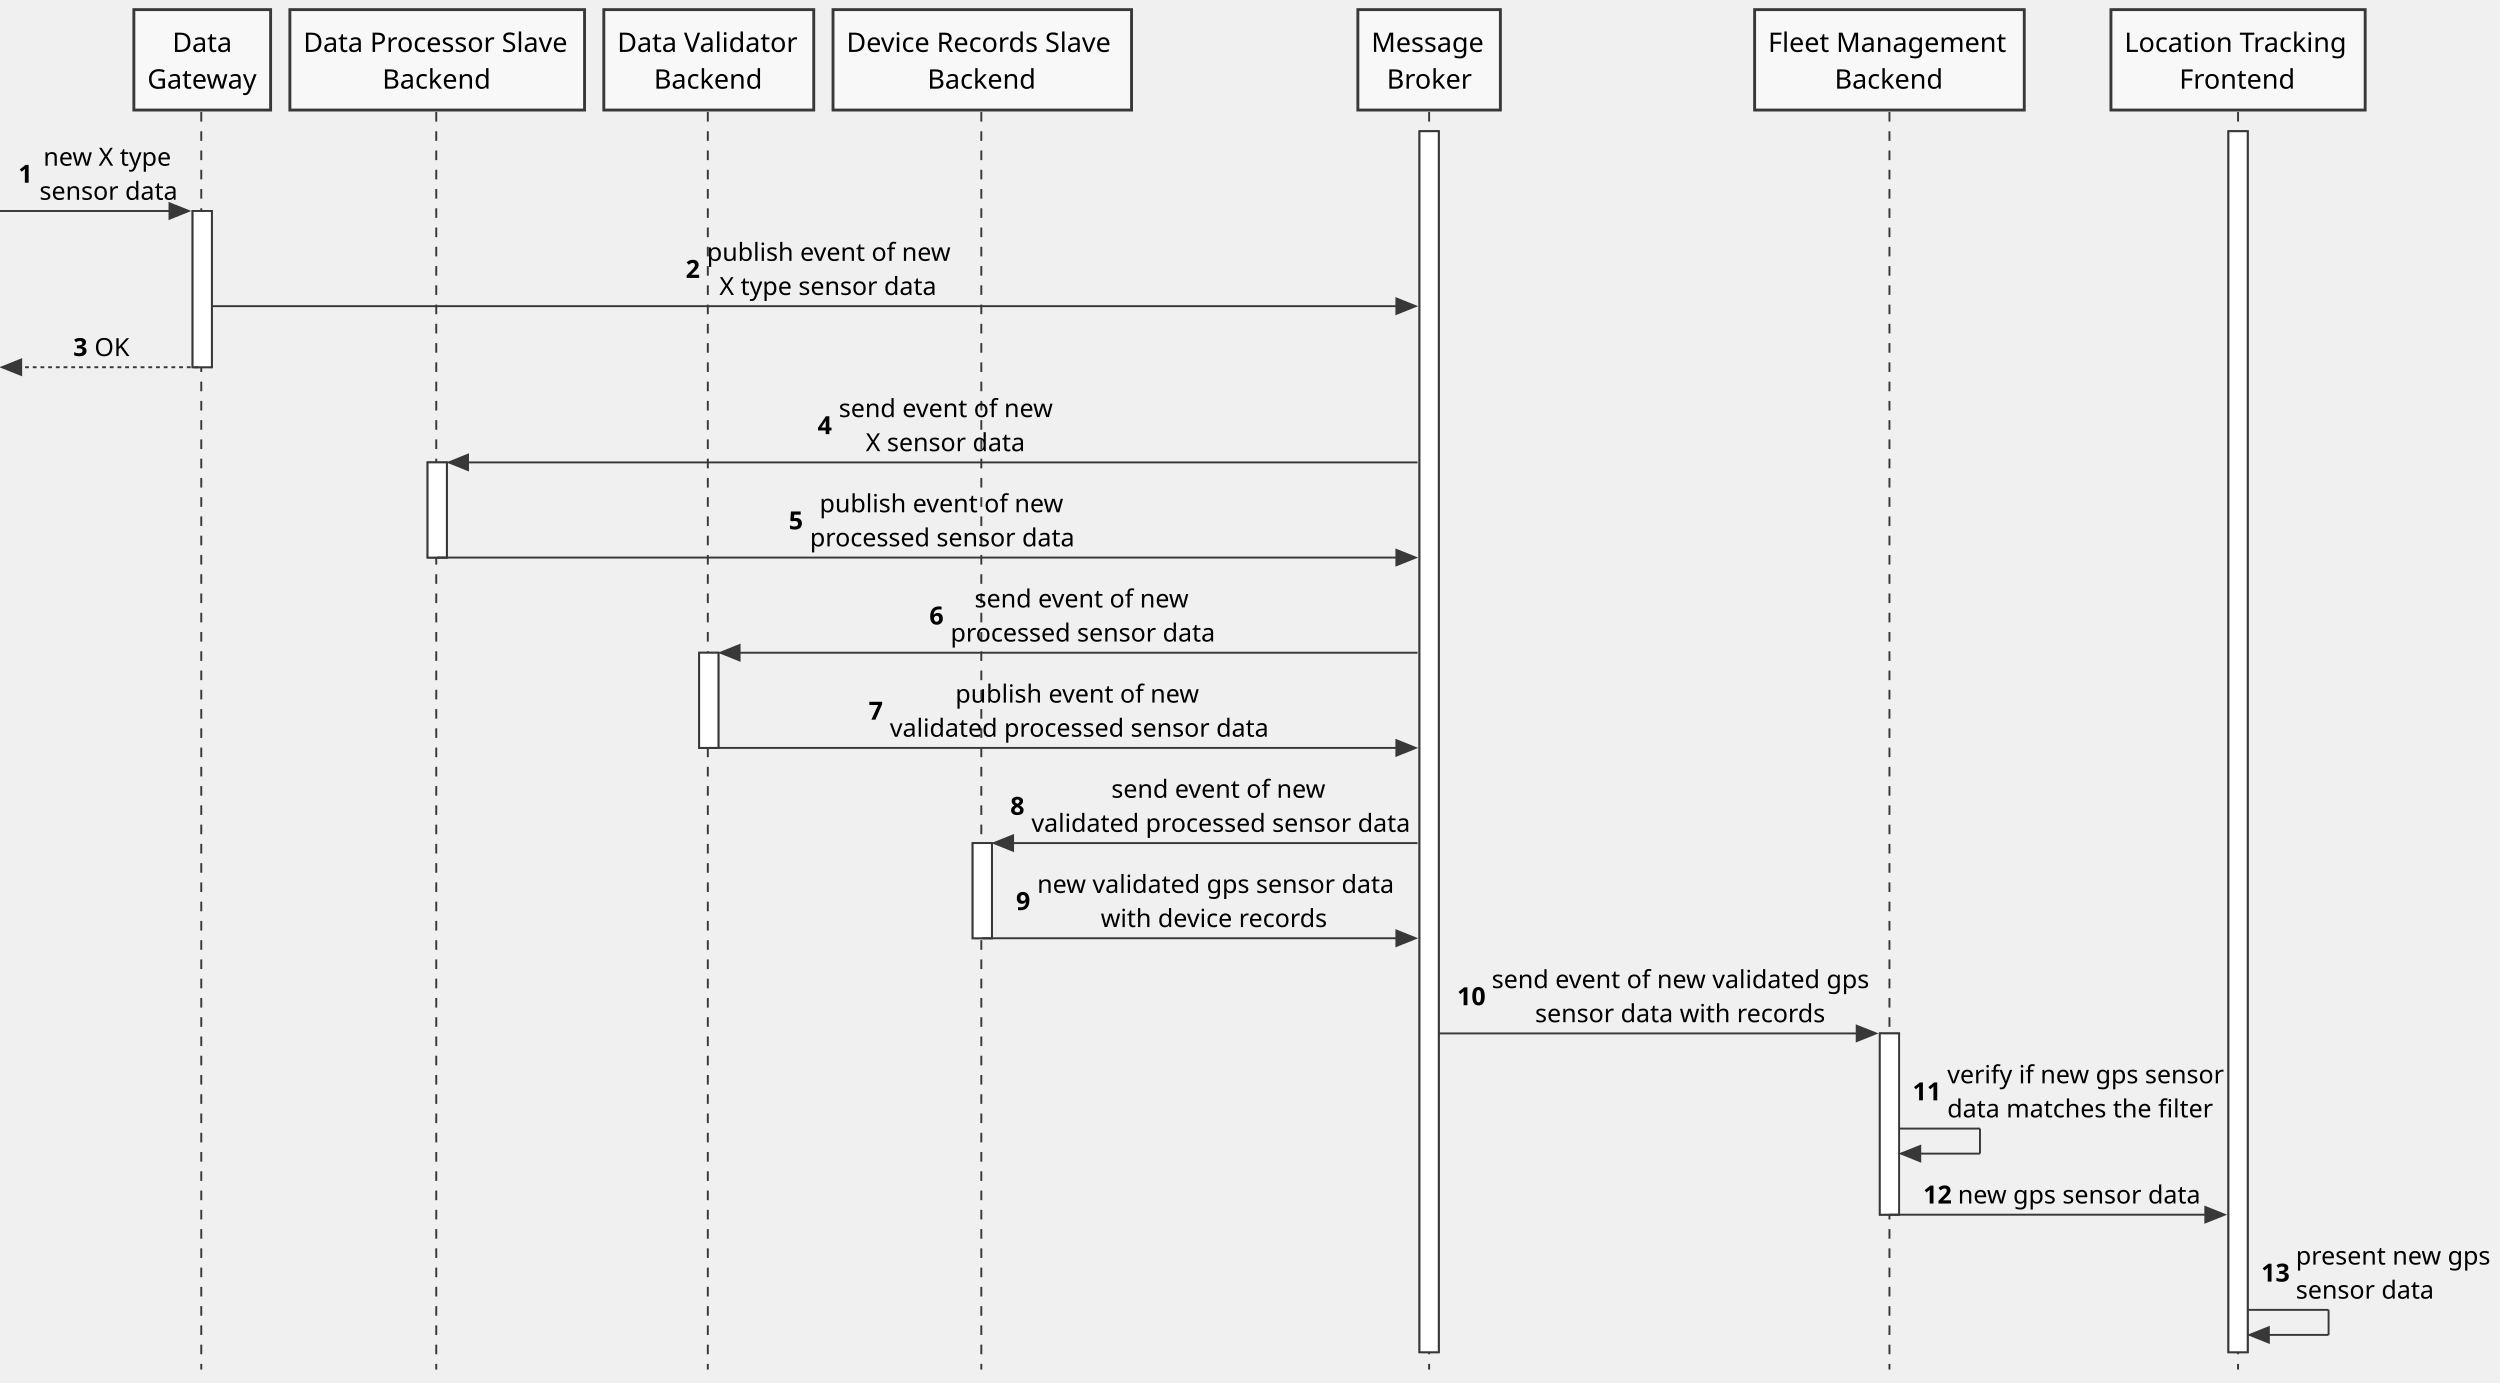
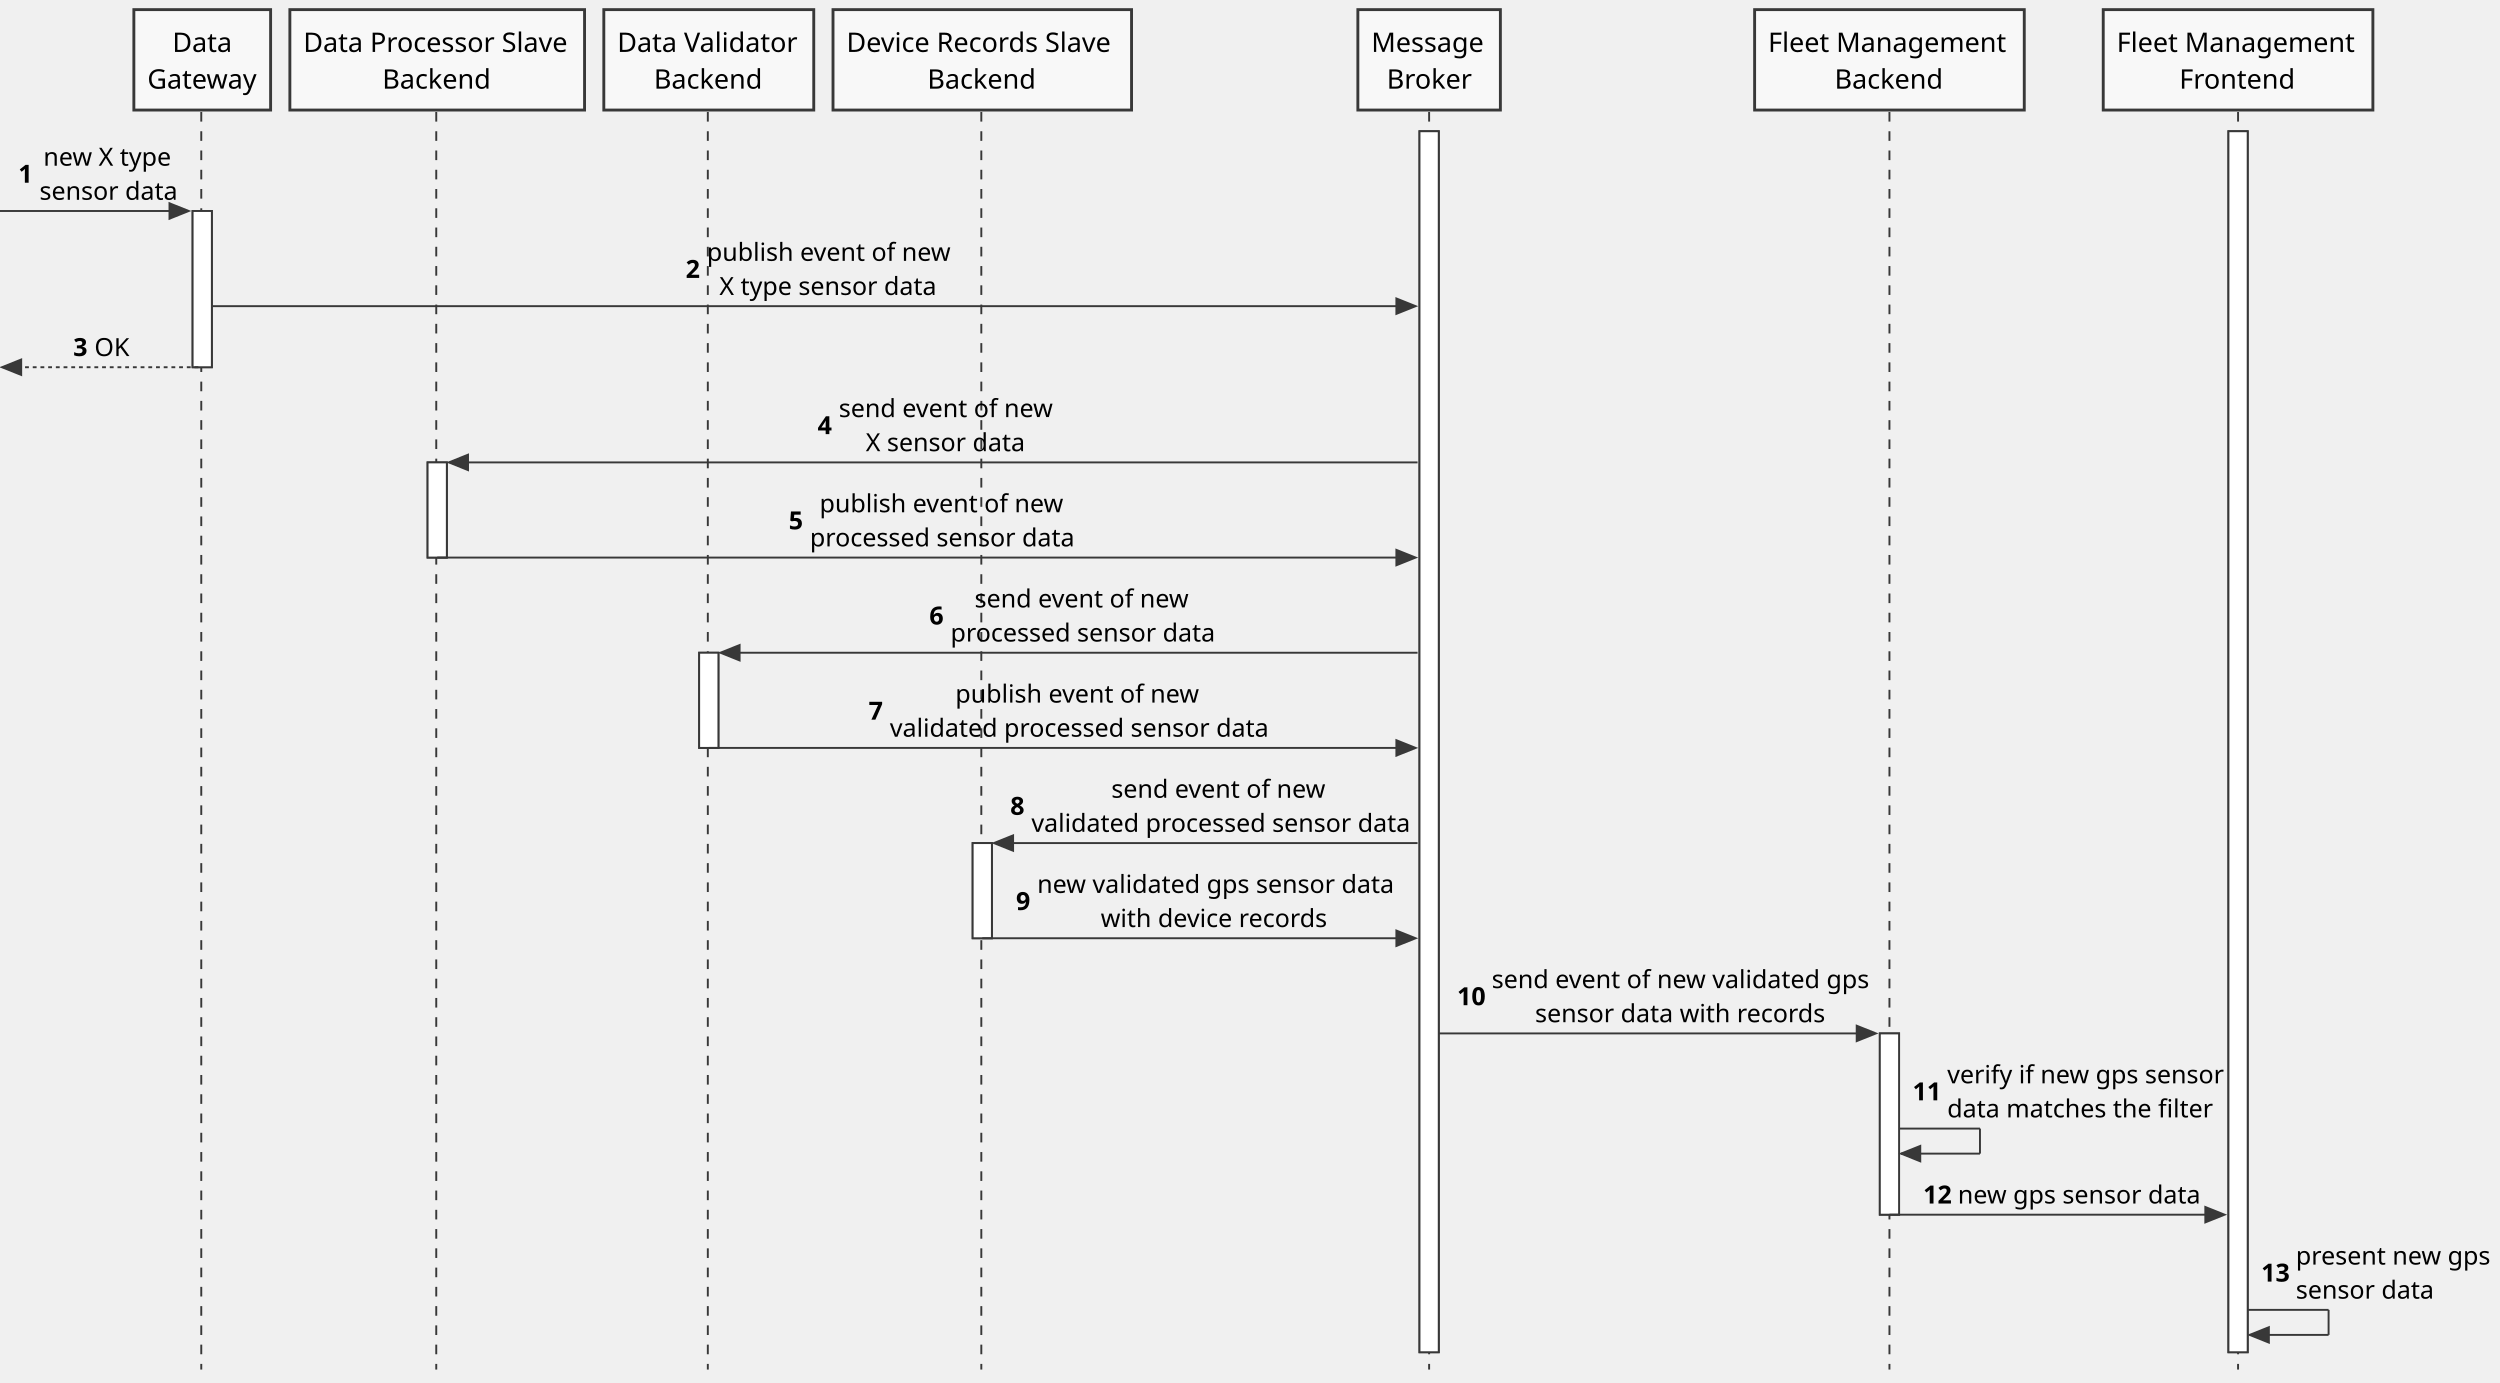
<svg xmlns="http://www.w3.org/2000/svg" contentScriptType="application/ecmascript" contentStyleType="text/css" height="718px" preserveAspectRatio="none" style="width:1298px;height:718px;background:#FFFFFF;" version="1.1" viewBox="0 0 1298 718" width="1298px" zoomAndPan="magnify">
  <defs />
  <g>
    <rect fill="#FFFFFF" height="81.118" style="stroke:#383838;stroke-width:1.0;" width="10" x="100" y="109.548" />
    <rect fill="#FFFFFF" height="49.412" style="stroke:#383838;stroke-width:1.0;" width="10" x="222" y="240.078" />
    <rect fill="#FFFFFF" height="49.412" style="stroke:#383838;stroke-width:1.0;" width="10" x="363" y="338.902" />
    <rect fill="#FFFFFF" height="49.412" style="stroke:#383838;stroke-width:1.0;" width="10" x="505" y="437.726" />
    <rect fill="#FFFFFF" height="633.944" style="stroke:#383838;stroke-width:1.0;" width="10" x="737" y="68.136" />
    <rect fill="#FFFFFF" height="94.118" style="stroke:#383838;stroke-width:1.0;" width="10" x="976" y="536.55" />
    <rect fill="#FFFFFF" height="633.944" style="stroke:#383838;stroke-width:1.0;" width="10" x="1157" y="68.136" />
    <line style="stroke:#383838;stroke-width:1.0;stroke-dasharray:5.0,5.0;" x1="104.5" x2="104.5" y1="58.136" y2="711.08" />
    <line style="stroke:#383838;stroke-width:1.0;stroke-dasharray:5.0,5.0;" x1="226.5" x2="226.5" y1="58.136" y2="711.08" />
    <line style="stroke:#383838;stroke-width:1.0;stroke-dasharray:5.0,5.0;" x1="367.5" x2="367.5" y1="58.136" y2="711.08" />
    <line style="stroke:#383838;stroke-width:1.0;stroke-dasharray:5.0,5.0;" x1="509.5" x2="509.5" y1="58.136" y2="711.08" />
    <line style="stroke:#383838;stroke-width:1.0;stroke-dasharray:5.0,5.0;" x1="742" x2="742" y1="58.136" y2="711.08" />
    <line style="stroke:#383838;stroke-width:1.0;stroke-dasharray:5.0,5.0;" x1="981" x2="981" y1="58.136" y2="711.08" />
    <line style="stroke:#383838;stroke-width:1.0;stroke-dasharray:5.0,5.0;" x1="1162" x2="1162" y1="58.136" y2="711.08" />
    <rect fill="#F8F8F8" height="52.136" style="stroke:#383838;stroke-width:1.5;" width="71" x="69.5" y="5" />
    <text fill="#000000" font-family="sans-serif" font-size="14" lengthAdjust="spacing" textLength="31" x="89.5" y="26.966">Data</text>
    <text fill="#000000" font-family="sans-serif" font-size="14" lengthAdjust="spacing" textLength="57" x="76.5" y="46.034">Gateway</text>
    <rect fill="#F8F8F8" height="52.136" style="stroke:#383838;stroke-width:1.5;" width="153" x="150.5" y="5" />
    <text fill="#000000" font-family="sans-serif" font-size="14" lengthAdjust="spacing" textLength="139" x="157.5" y="26.966">Data Processor Slave</text>
    <text fill="#000000" font-family="sans-serif" font-size="14" lengthAdjust="spacing" textLength="57" x="198.5" y="46.034">Backend</text>
    <rect fill="#F8F8F8" height="52.136" style="stroke:#383838;stroke-width:1.5;" width="109" x="313.5" y="5" />
    <text fill="#000000" font-family="sans-serif" font-size="14" lengthAdjust="spacing" textLength="95" x="320.5" y="26.966">Data Validator</text>
    <text fill="#000000" font-family="sans-serif" font-size="14" lengthAdjust="spacing" textLength="57" x="339.5" y="46.034">Backend</text>
    <rect fill="#F8F8F8" height="52.136" style="stroke:#383838;stroke-width:1.5;" width="155" x="432.5" y="5" />
    <text fill="#000000" font-family="sans-serif" font-size="14" lengthAdjust="spacing" textLength="141" x="439.5" y="26.966">Device Records Slave</text>
    <text fill="#000000" font-family="sans-serif" font-size="14" lengthAdjust="spacing" textLength="57" x="481.5" y="46.034">Backend</text>
    <rect fill="#F8F8F8" height="52.136" style="stroke:#383838;stroke-width:1.5;" width="74" x="705" y="5" />
    <text fill="#000000" font-family="sans-serif" font-size="14" lengthAdjust="spacing" textLength="60" x="712" y="26.966">Message</text>
    <text fill="#000000" font-family="sans-serif" font-size="14" lengthAdjust="spacing" textLength="44" x="720" y="46.034">Broker</text>
    <rect fill="#F8F8F8" height="52.136" style="stroke:#383838;stroke-width:1.5;" width="140" x="911" y="5" />
    <text fill="#000000" font-family="sans-serif" font-size="14" lengthAdjust="spacing" textLength="126" x="918" y="26.966">Fleet Management</text>
    <text fill="#000000" font-family="sans-serif" font-size="14" lengthAdjust="spacing" textLength="57" x="952.5" y="46.034">Backend</text>
-     <rect fill="#F8F8F8" height="52.136" style="stroke:#383838;stroke-width:1.5;" width="132" x="1096" y="5" />
-     <text fill="#000000" font-family="sans-serif" font-size="14" lengthAdjust="spacing" textLength="118" x="1103" y="26.966">Location Tracking</text>
+     <rect fill="#F8F8F8" height="52.136" style="stroke:#383838;stroke-width:1.5;" width="140" x="1092" y="5" />
+     <text fill="#000000" font-family="sans-serif" font-size="14" lengthAdjust="spacing" textLength="126" x="1099" y="26.966">Fleet Management</text>
    <text fill="#000000" font-family="sans-serif" font-size="14" lengthAdjust="spacing" textLength="61" x="1131.5" y="46.034">Frontend</text>
    <rect fill="#FFFFFF" height="81.118" style="stroke:#383838;stroke-width:1.0;" width="10" x="100" y="109.548" />
    <rect fill="#FFFFFF" height="49.412" style="stroke:#383838;stroke-width:1.0;" width="10" x="222" y="240.078" />
    <rect fill="#FFFFFF" height="49.412" style="stroke:#383838;stroke-width:1.0;" width="10" x="363" y="338.902" />
    <rect fill="#FFFFFF" height="49.412" style="stroke:#383838;stroke-width:1.0;" width="10" x="505" y="437.726" />
    <rect fill="#FFFFFF" height="633.944" style="stroke:#383838;stroke-width:1.0;" width="10" x="737" y="68.136" />
    <rect fill="#FFFFFF" height="94.118" style="stroke:#383838;stroke-width:1.0;" width="10" x="976" y="536.55" />
    <rect fill="#FFFFFF" height="633.944" style="stroke:#383838;stroke-width:1.0;" width="10" x="1157" y="68.136" />
    <polygon fill="#383838" points="88,105.548,98,109.548,88,113.548" style="stroke:#383838;stroke-width:1.0;" />
    <line style="stroke:#383838;stroke-width:1.0;" x1="0" x2="94" y1="109.548" y2="109.548" />
    <text fill="#000000" font-family="sans-serif" font-size="13" font-weight="bold" lengthAdjust="spacing" textLength="7" x="9.5" y="94.886">1</text>
    <text fill="#000000" font-family="sans-serif" font-size="13" lengthAdjust="spacing" textLength="66" x="22.5" y="86.033">new X type</text>
    <text fill="#000000" font-family="sans-serif" font-size="13" lengthAdjust="spacing" textLength="70" x="20.5" y="103.739">sensor data</text>
    <polygon fill="#383838" points="725,154.96,735,158.96,725,162.96" style="stroke:#383838;stroke-width:1.0;" />
    <line style="stroke:#383838;stroke-width:1.0;" x1="110" x2="731" y1="158.96" y2="158.96" />
    <text fill="#000000" font-family="sans-serif" font-size="13" font-weight="bold" lengthAdjust="spacing" textLength="7" x="356" y="144.298">2</text>
    <text fill="#000000" font-family="sans-serif" font-size="13" lengthAdjust="spacing" textLength="124" x="367" y="135.445">publish event of new</text>
    <text fill="#000000" font-family="sans-serif" font-size="13" lengthAdjust="spacing" textLength="111" x="373.5" y="153.151">X type sensor data</text>
    <polygon fill="#383838" points="11,186.666,1,190.666,11,194.666" style="stroke:#383838;stroke-width:1.0;" />
    <line style="stroke:#383838;stroke-width:1.0;stroke-dasharray:2.0,2.0;" x1="5" x2="104" y1="190.666" y2="190.666" />
    <text fill="#000000" font-family="sans-serif" font-size="13" font-weight="bold" lengthAdjust="spacing" textLength="7" x="38" y="184.857">3</text>
    <text fill="#000000" font-family="sans-serif" font-size="13" lengthAdjust="spacing" textLength="18" x="49" y="184.857">OK</text>
    <polygon fill="#383838" points="243,236.078,233,240.078,243,244.078" style="stroke:#383838;stroke-width:1.0;" />
    <line style="stroke:#383838;stroke-width:1.0;" x1="237" x2="736" y1="240.078" y2="240.078" />
    <text fill="#000000" font-family="sans-serif" font-size="13" font-weight="bold" lengthAdjust="spacing" textLength="7" x="424.5" y="225.416">4</text>
    <text fill="#000000" font-family="sans-serif" font-size="13" lengthAdjust="spacing" textLength="109" x="435.5" y="216.563">send event of new</text>
    <text fill="#000000" font-family="sans-serif" font-size="13" lengthAdjust="spacing" textLength="81" x="449.5" y="234.269">X sensor data</text>
    <polygon fill="#383838" points="725,285.49,735,289.49,725,293.49" style="stroke:#383838;stroke-width:1.0;" />
    <line style="stroke:#383838;stroke-width:1.0;" x1="227" x2="731" y1="289.49" y2="289.49" />
    <text fill="#000000" font-family="sans-serif" font-size="13" font-weight="bold" lengthAdjust="spacing" textLength="7" x="409.5" y="274.828">5</text>
    <text fill="#000000" font-family="sans-serif" font-size="13" lengthAdjust="spacing" textLength="124" x="425.5" y="265.975">publish event of new</text>
    <text fill="#000000" font-family="sans-serif" font-size="13" lengthAdjust="spacing" textLength="134" x="420.5" y="283.681">processed sensor data</text>
    <polygon fill="#383838" points="384,334.902,374,338.902,384,342.902" style="stroke:#383838;stroke-width:1.0;" />
    <line style="stroke:#383838;stroke-width:1.0;" x1="378" x2="736" y1="338.902" y2="338.902" />
    <text fill="#000000" font-family="sans-serif" font-size="13" font-weight="bold" lengthAdjust="spacing" textLength="7" x="482.5" y="324.24">6</text>
    <text fill="#000000" font-family="sans-serif" font-size="13" lengthAdjust="spacing" textLength="109" x="506" y="315.387">send event of new</text>
    <text fill="#000000" font-family="sans-serif" font-size="13" lengthAdjust="spacing" textLength="134" x="493.5" y="333.093">processed sensor data</text>
    <polygon fill="#383838" points="725,384.314,735,388.314,725,392.314" style="stroke:#383838;stroke-width:1.0;" />
    <line style="stroke:#383838;stroke-width:1.0;" x1="368" x2="731" y1="388.314" y2="388.314" />
    <text fill="#000000" font-family="sans-serif" font-size="13" font-weight="bold" lengthAdjust="spacing" textLength="7" x="451" y="373.652">7</text>
    <text fill="#000000" font-family="sans-serif" font-size="13" lengthAdjust="spacing" textLength="124" x="496" y="364.799">publish event of new</text>
    <text fill="#000000" font-family="sans-serif" font-size="13" lengthAdjust="spacing" textLength="192" x="462" y="382.505">validated processed sensor data</text>
    <polygon fill="#383838" points="526,433.726,516,437.726,526,441.726" style="stroke:#383838;stroke-width:1.0;" />
    <line style="stroke:#383838;stroke-width:1.0;" x1="520" x2="736" y1="437.726" y2="437.726" />
    <text fill="#000000" font-family="sans-serif" font-size="13" font-weight="bold" lengthAdjust="spacing" textLength="7" x="524.5" y="423.064">8</text>
    <text fill="#000000" font-family="sans-serif" font-size="13" lengthAdjust="spacing" textLength="109" x="577" y="414.211">send event of new</text>
    <text fill="#000000" font-family="sans-serif" font-size="13" lengthAdjust="spacing" textLength="192" x="535.5" y="431.917">validated processed sensor data</text>
    <polygon fill="#383838" points="725,483.138,735,487.138,725,491.138" style="stroke:#383838;stroke-width:1.0;" />
    <line style="stroke:#383838;stroke-width:1.0;" x1="510" x2="731" y1="487.138" y2="487.138" />
    <text fill="#000000" font-family="sans-serif" font-size="13" font-weight="bold" lengthAdjust="spacing" textLength="7" x="527.5" y="472.476">9</text>
    <text fill="#000000" font-family="sans-serif" font-size="13" lengthAdjust="spacing" textLength="181" x="538.5" y="463.623">new validated gps sensor data</text>
    <text fill="#000000" font-family="sans-serif" font-size="13" lengthAdjust="spacing" textLength="115" x="571.5" y="481.329">with device records</text>
    <polygon fill="#383838" points="964,532.55,974,536.55,964,540.55" style="stroke:#383838;stroke-width:1.0;" />
    <line style="stroke:#383838;stroke-width:1.0;" x1="747" x2="970" y1="536.55" y2="536.55" />
    <text fill="#000000" font-family="sans-serif" font-size="13" font-weight="bold" lengthAdjust="spacing" textLength="14" x="756.5" y="521.888">10</text>
    <text fill="#000000" font-family="sans-serif" font-size="13" lengthAdjust="spacing" textLength="192" x="774.5" y="513.035">send event of new validated gps</text>
    <text fill="#000000" font-family="sans-serif" font-size="13" lengthAdjust="spacing" textLength="147" x="797" y="530.741">sensor data with records</text>
    <line style="stroke:#383838;stroke-width:1.0;" x1="986" x2="1028" y1="585.962" y2="585.962" />
    <line style="stroke:#383838;stroke-width:1.0;" x1="1028" x2="1028" y1="585.962" y2="598.962" />
    <line style="stroke:#383838;stroke-width:1.0;" x1="987" x2="1028" y1="598.962" y2="598.962" />
    <polygon fill="#383838" points="997,594.962,987,598.962,997,602.962" style="stroke:#383838;stroke-width:1.0;" />
    <text fill="#000000" font-family="sans-serif" font-size="13" font-weight="bold" lengthAdjust="spacing" textLength="14" x="993" y="571.3">11</text>
    <text fill="#000000" font-family="sans-serif" font-size="13" lengthAdjust="spacing" textLength="139" x="1011" y="562.447">verify if new gps sensor</text>
    <text fill="#000000" font-family="sans-serif" font-size="13" lengthAdjust="spacing" textLength="134" x="1011" y="580.153">data matches the filter</text>
    <polygon fill="#383838" points="1145,626.668,1155,630.668,1145,634.668" style="stroke:#383838;stroke-width:1.0;" />
    <line style="stroke:#383838;stroke-width:1.0;" x1="981" x2="1151" y1="630.668" y2="630.668" />
    <text fill="#000000" font-family="sans-serif" font-size="13" font-weight="bold" lengthAdjust="spacing" textLength="14" x="998.5" y="624.859">12</text>
    <text fill="#000000" font-family="sans-serif" font-size="13" lengthAdjust="spacing" textLength="123" x="1016.5" y="624.859">new gps sensor data</text>
    <line style="stroke:#383838;stroke-width:1.0;" x1="1167" x2="1209" y1="680.08" y2="680.08" />
    <line style="stroke:#383838;stroke-width:1.0;" x1="1209" x2="1209" y1="680.08" y2="693.08" />
    <line style="stroke:#383838;stroke-width:1.0;" x1="1168" x2="1209" y1="693.08" y2="693.08" />
    <polygon fill="#383838" points="1178,689.08,1168,693.08,1178,697.08" style="stroke:#383838;stroke-width:1.0;" />
    <text fill="#000000" font-family="sans-serif" font-size="13" font-weight="bold" lengthAdjust="spacing" textLength="14" x="1174" y="665.418">13</text>
    <text fill="#000000" font-family="sans-serif" font-size="13" lengthAdjust="spacing" textLength="99" x="1192" y="656.565">present new gps</text>
    <text fill="#000000" font-family="sans-serif" font-size="13" lengthAdjust="spacing" textLength="70" x="1192" y="674.271">sensor data</text>
  </g>
</svg>
